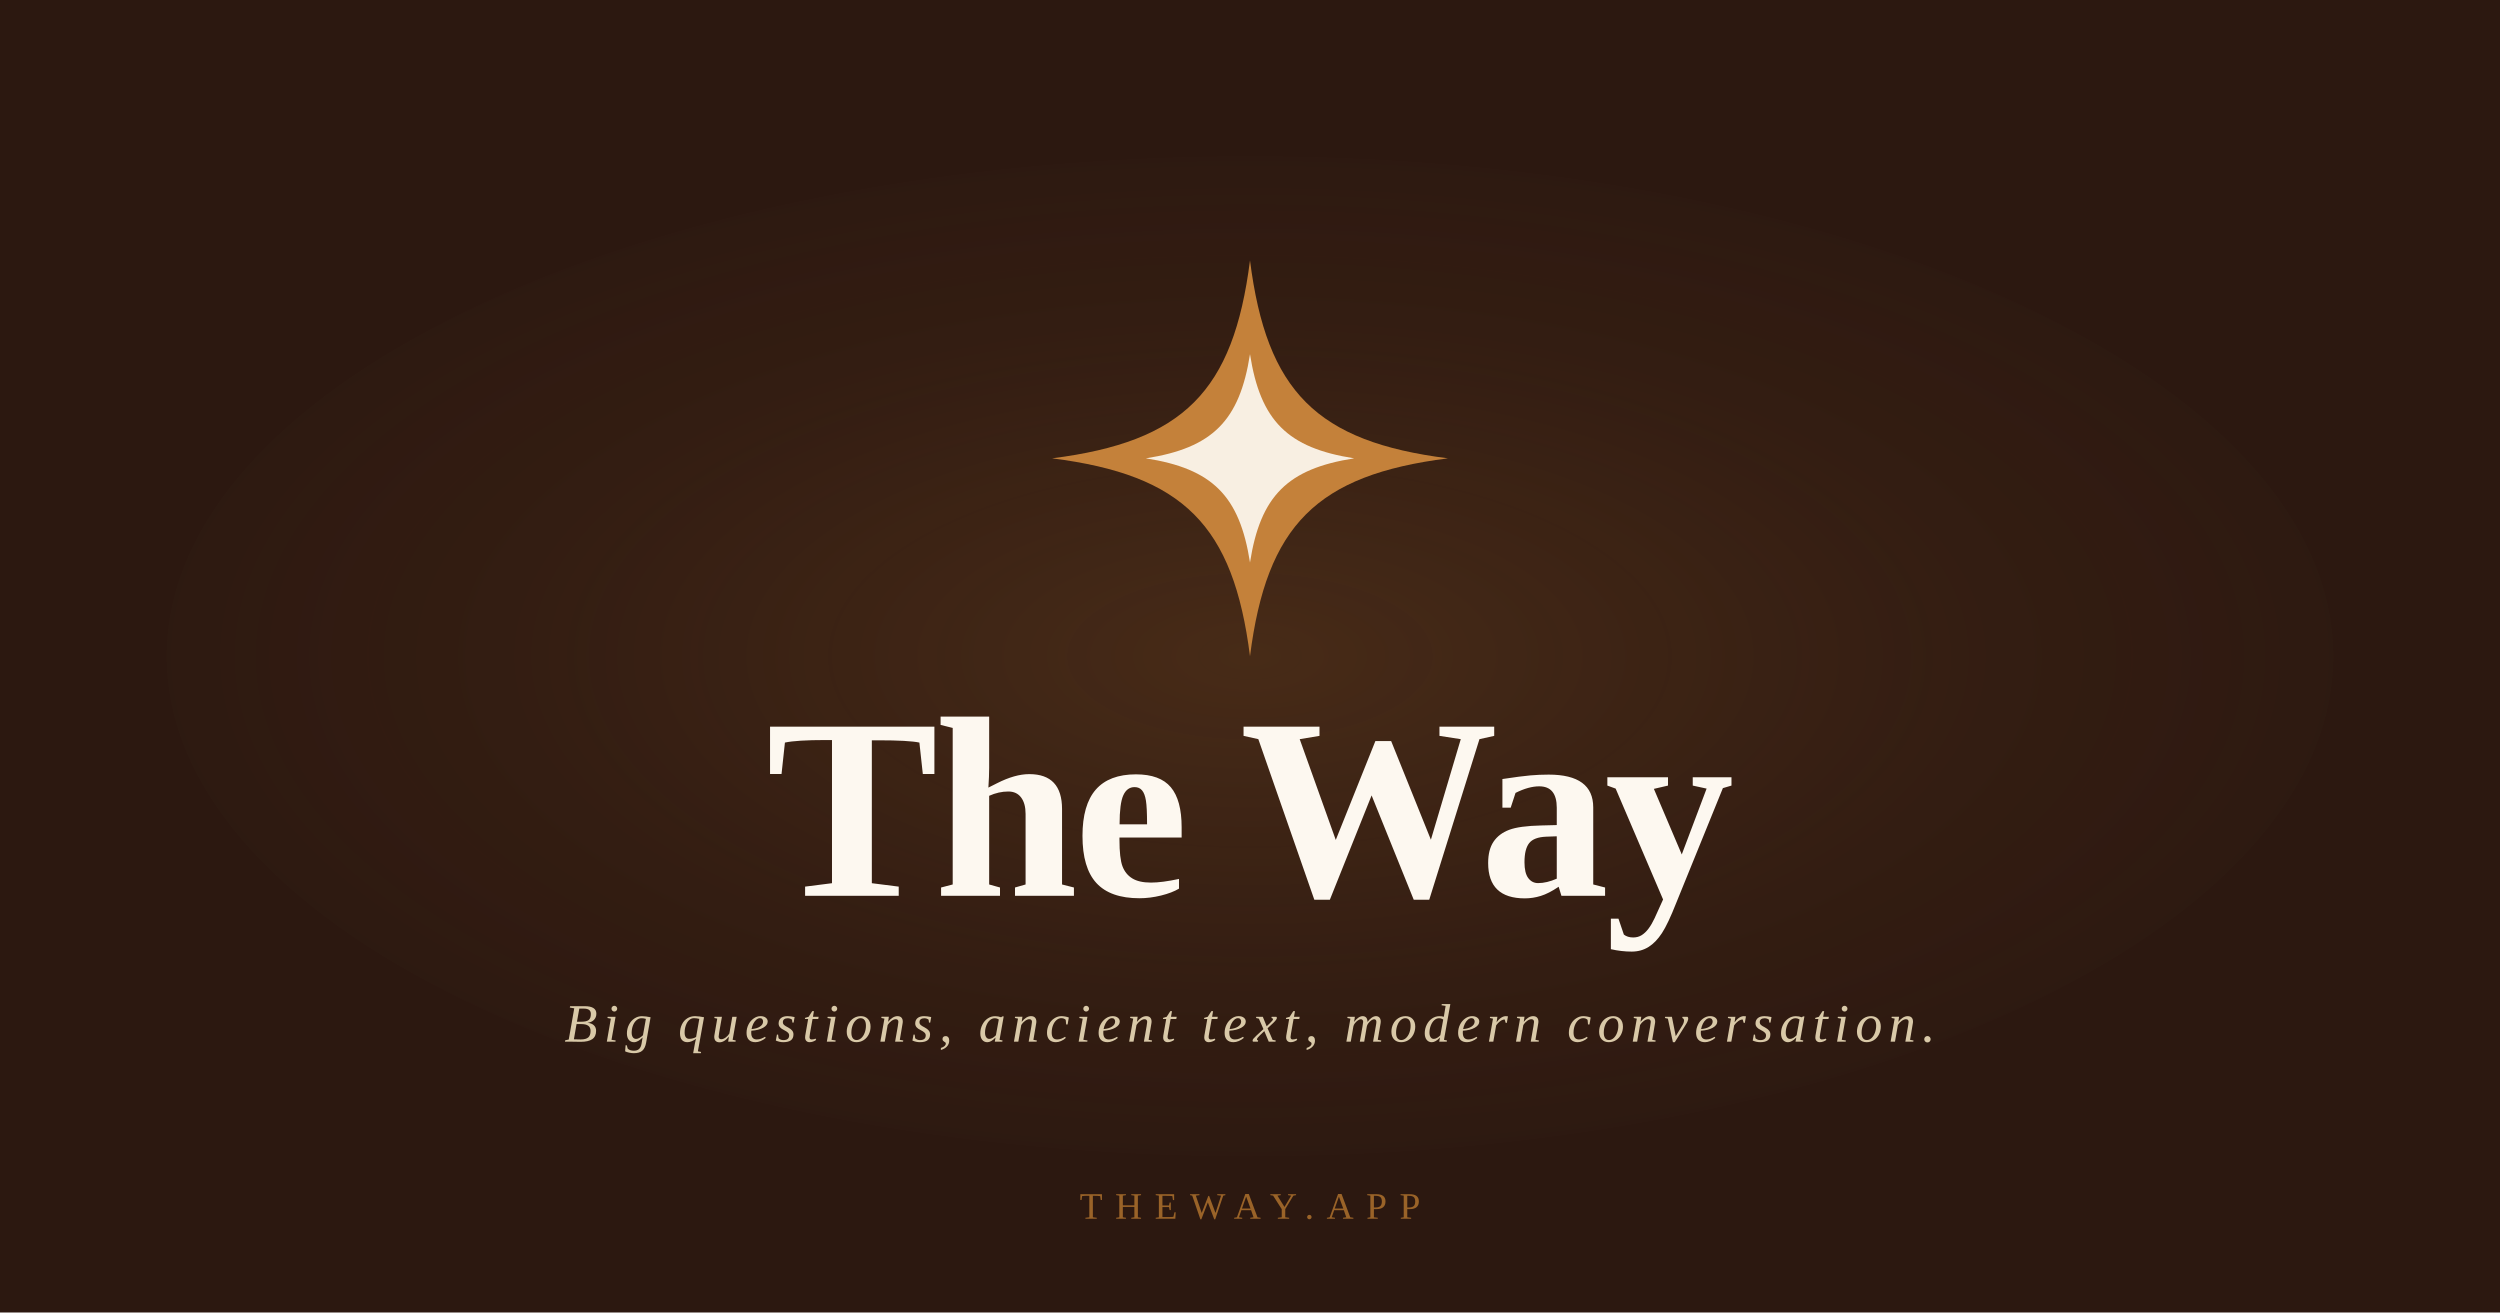
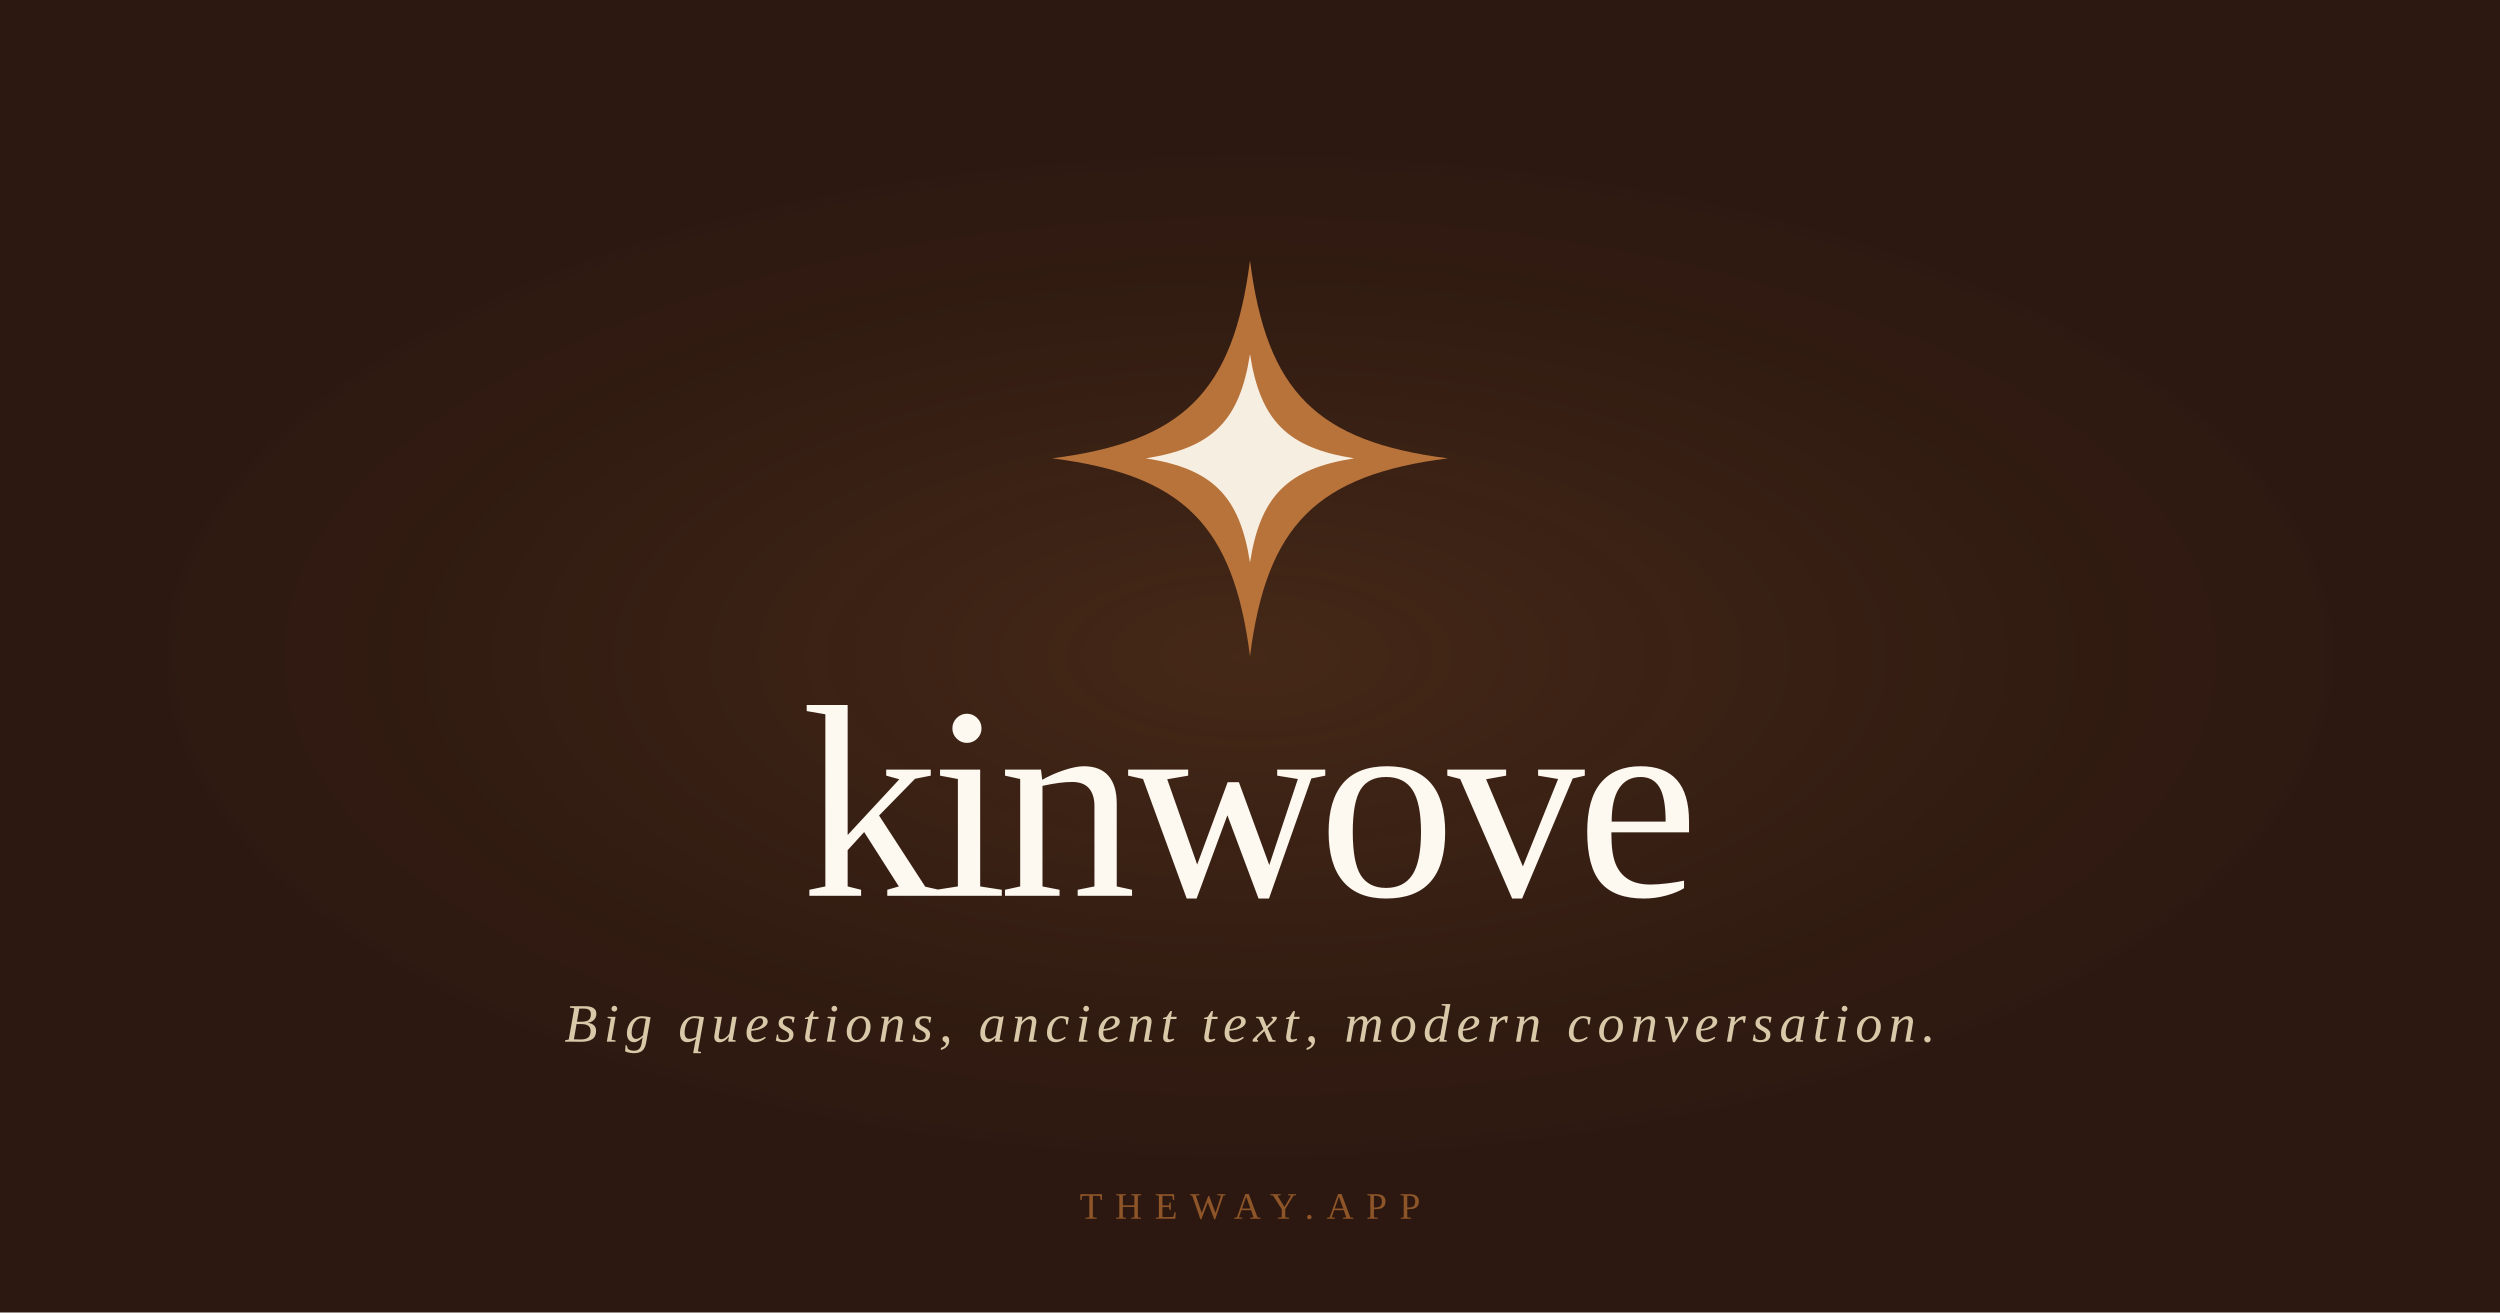
<svg xmlns="http://www.w3.org/2000/svg" width="1200" height="630" viewBox="0 0 1200 630">
  <defs>
    <radialGradient id="glow" cx="50%" cy="50%" r="55%">
-       <stop offset="0%" stop-color="#C4813A" stop-opacity="0.18" />
-       <stop offset="60%" stop-color="#C4813A" stop-opacity="0.05" />
-       <stop offset="100%" stop-color="#C4813A" stop-opacity="0" />
+       <stop offset="0%" stop-color="#B8733A" stop-opacity="0.18" />
+       <stop offset="60%" stop-color="#B8733A" stop-opacity="0.05" />
+       <stop offset="100%" stop-color="#B8733A" stop-opacity="0" />
    </radialGradient>
  </defs>
  <rect width="1200" height="630" fill="#2C1810" />
  <ellipse cx="600" cy="315" rx="520" ry="240" fill="url(#glow)" />
  <g transform="translate(600 220)">
-     <path d="M 0,-95              C 8,-32 32,-8 95,0              C 32,8 8,32 0,95              C -8,32 -32,8 -95,0              C -32,-8 -8,-32 0,-95 Z" fill="#C4813A" />
+     <path d="M 0,-95              C 8,-32 32,-8 95,0              C 32,8 8,32 0,95              C -8,32 -32,8 -95,0              C -32,-8 -8,-32 0,-95 Z" fill="#B8733A" />
    <path d="M 0,-50              C 5,-18 18,-5 50,0              C 18,5 5,18 0,50              C -5,18 -18,5 -50,0              C -18,-5 -5,-18 0,-50 Z" fill="#FDF8F0" opacity="0.92" />
  </g>
-   <text x="600" y="430" font-family="Georgia, 'Times New Roman', serif" font-size="124" font-weight="700" text-anchor="middle" fill="#FDF8F0" letter-spacing="-2">
-     The Way
+   <text x="600" y="430" font-family="Georgia, 'Times New Roman', serif" font-size="132" font-weight="500" text-anchor="middle" fill="#FDF8F0" letter-spacing="-4">
+     kinwove
  </text>
  <text x="600" y="500" font-family="Georgia, 'Times New Roman', serif" font-style="italic" font-size="26" text-anchor="middle" fill="#D9C9A8" letter-spacing="3">
    Big questions, ancient text, modern conversation.
  </text>
-   <text x="600" y="585" font-family="Georgia, 'Times New Roman', serif" font-size="18" letter-spacing="6" text-transform="uppercase" text-anchor="middle" fill="#9A6328">
+   <text x="600" y="585" font-family="Georgia, 'Times New Roman', serif" font-size="18" letter-spacing="6" text-transform="uppercase" text-anchor="middle" fill="#8E5528">
    THEWAY.APP
  </text>
</svg>
